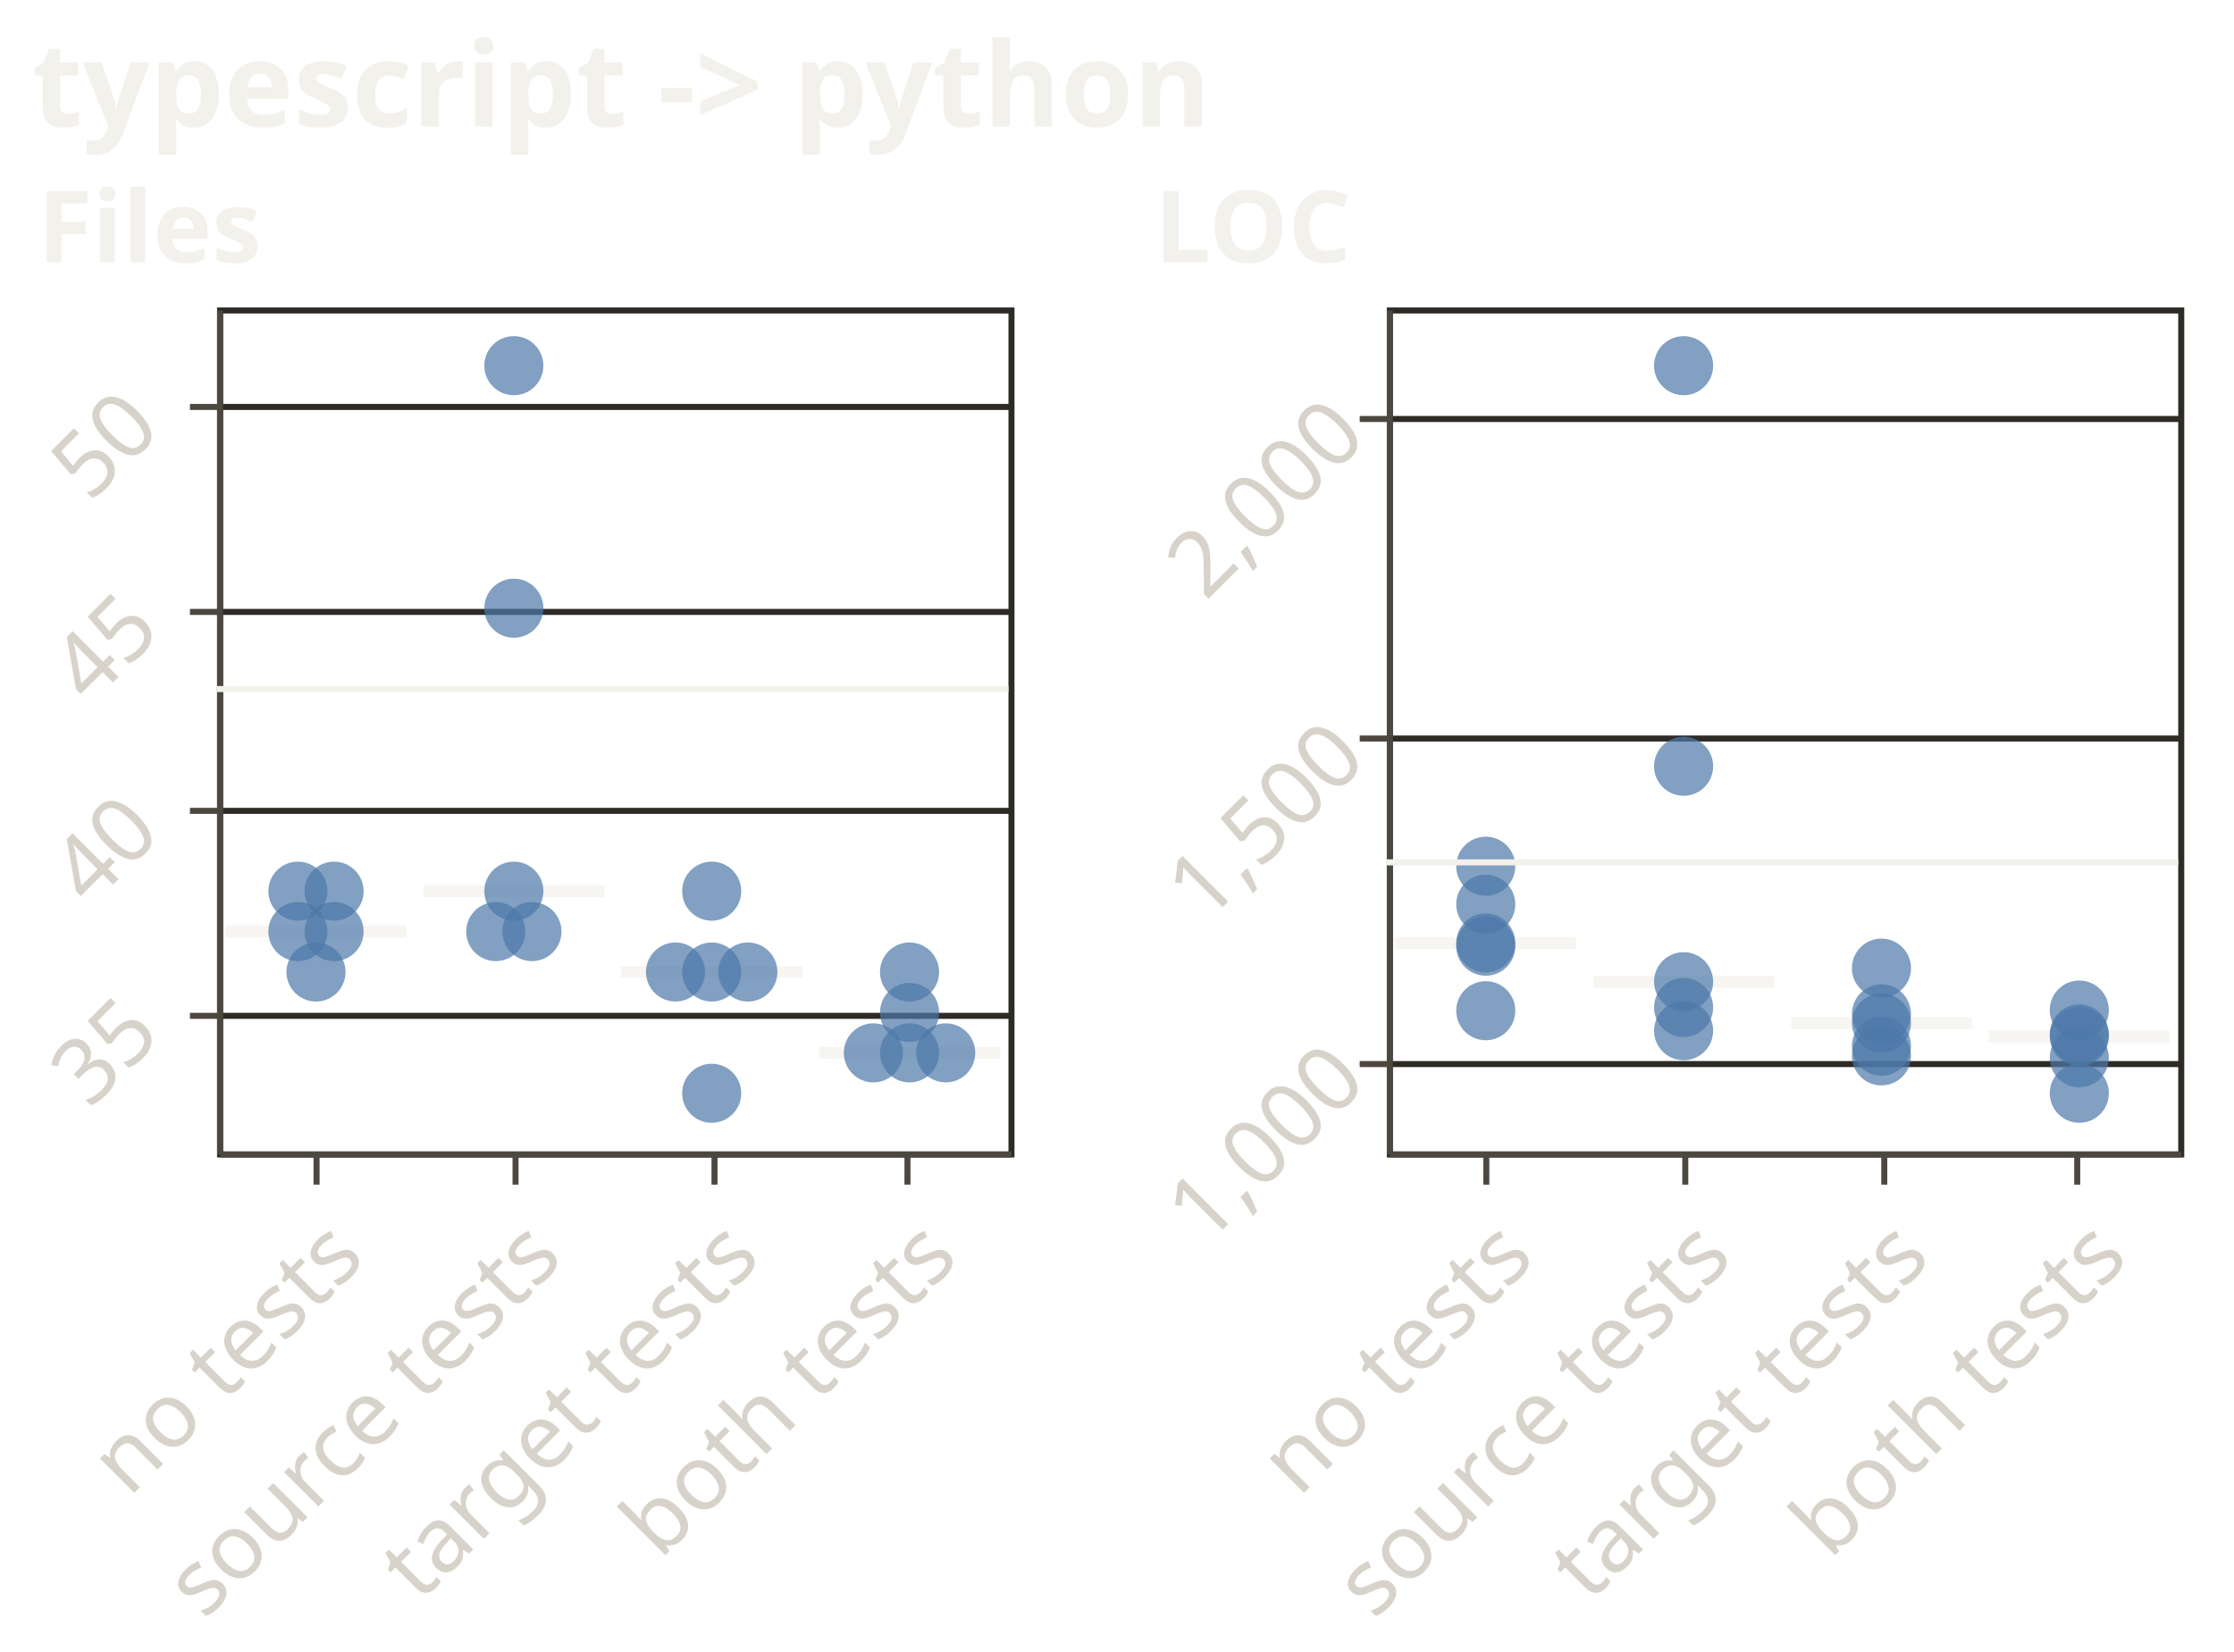
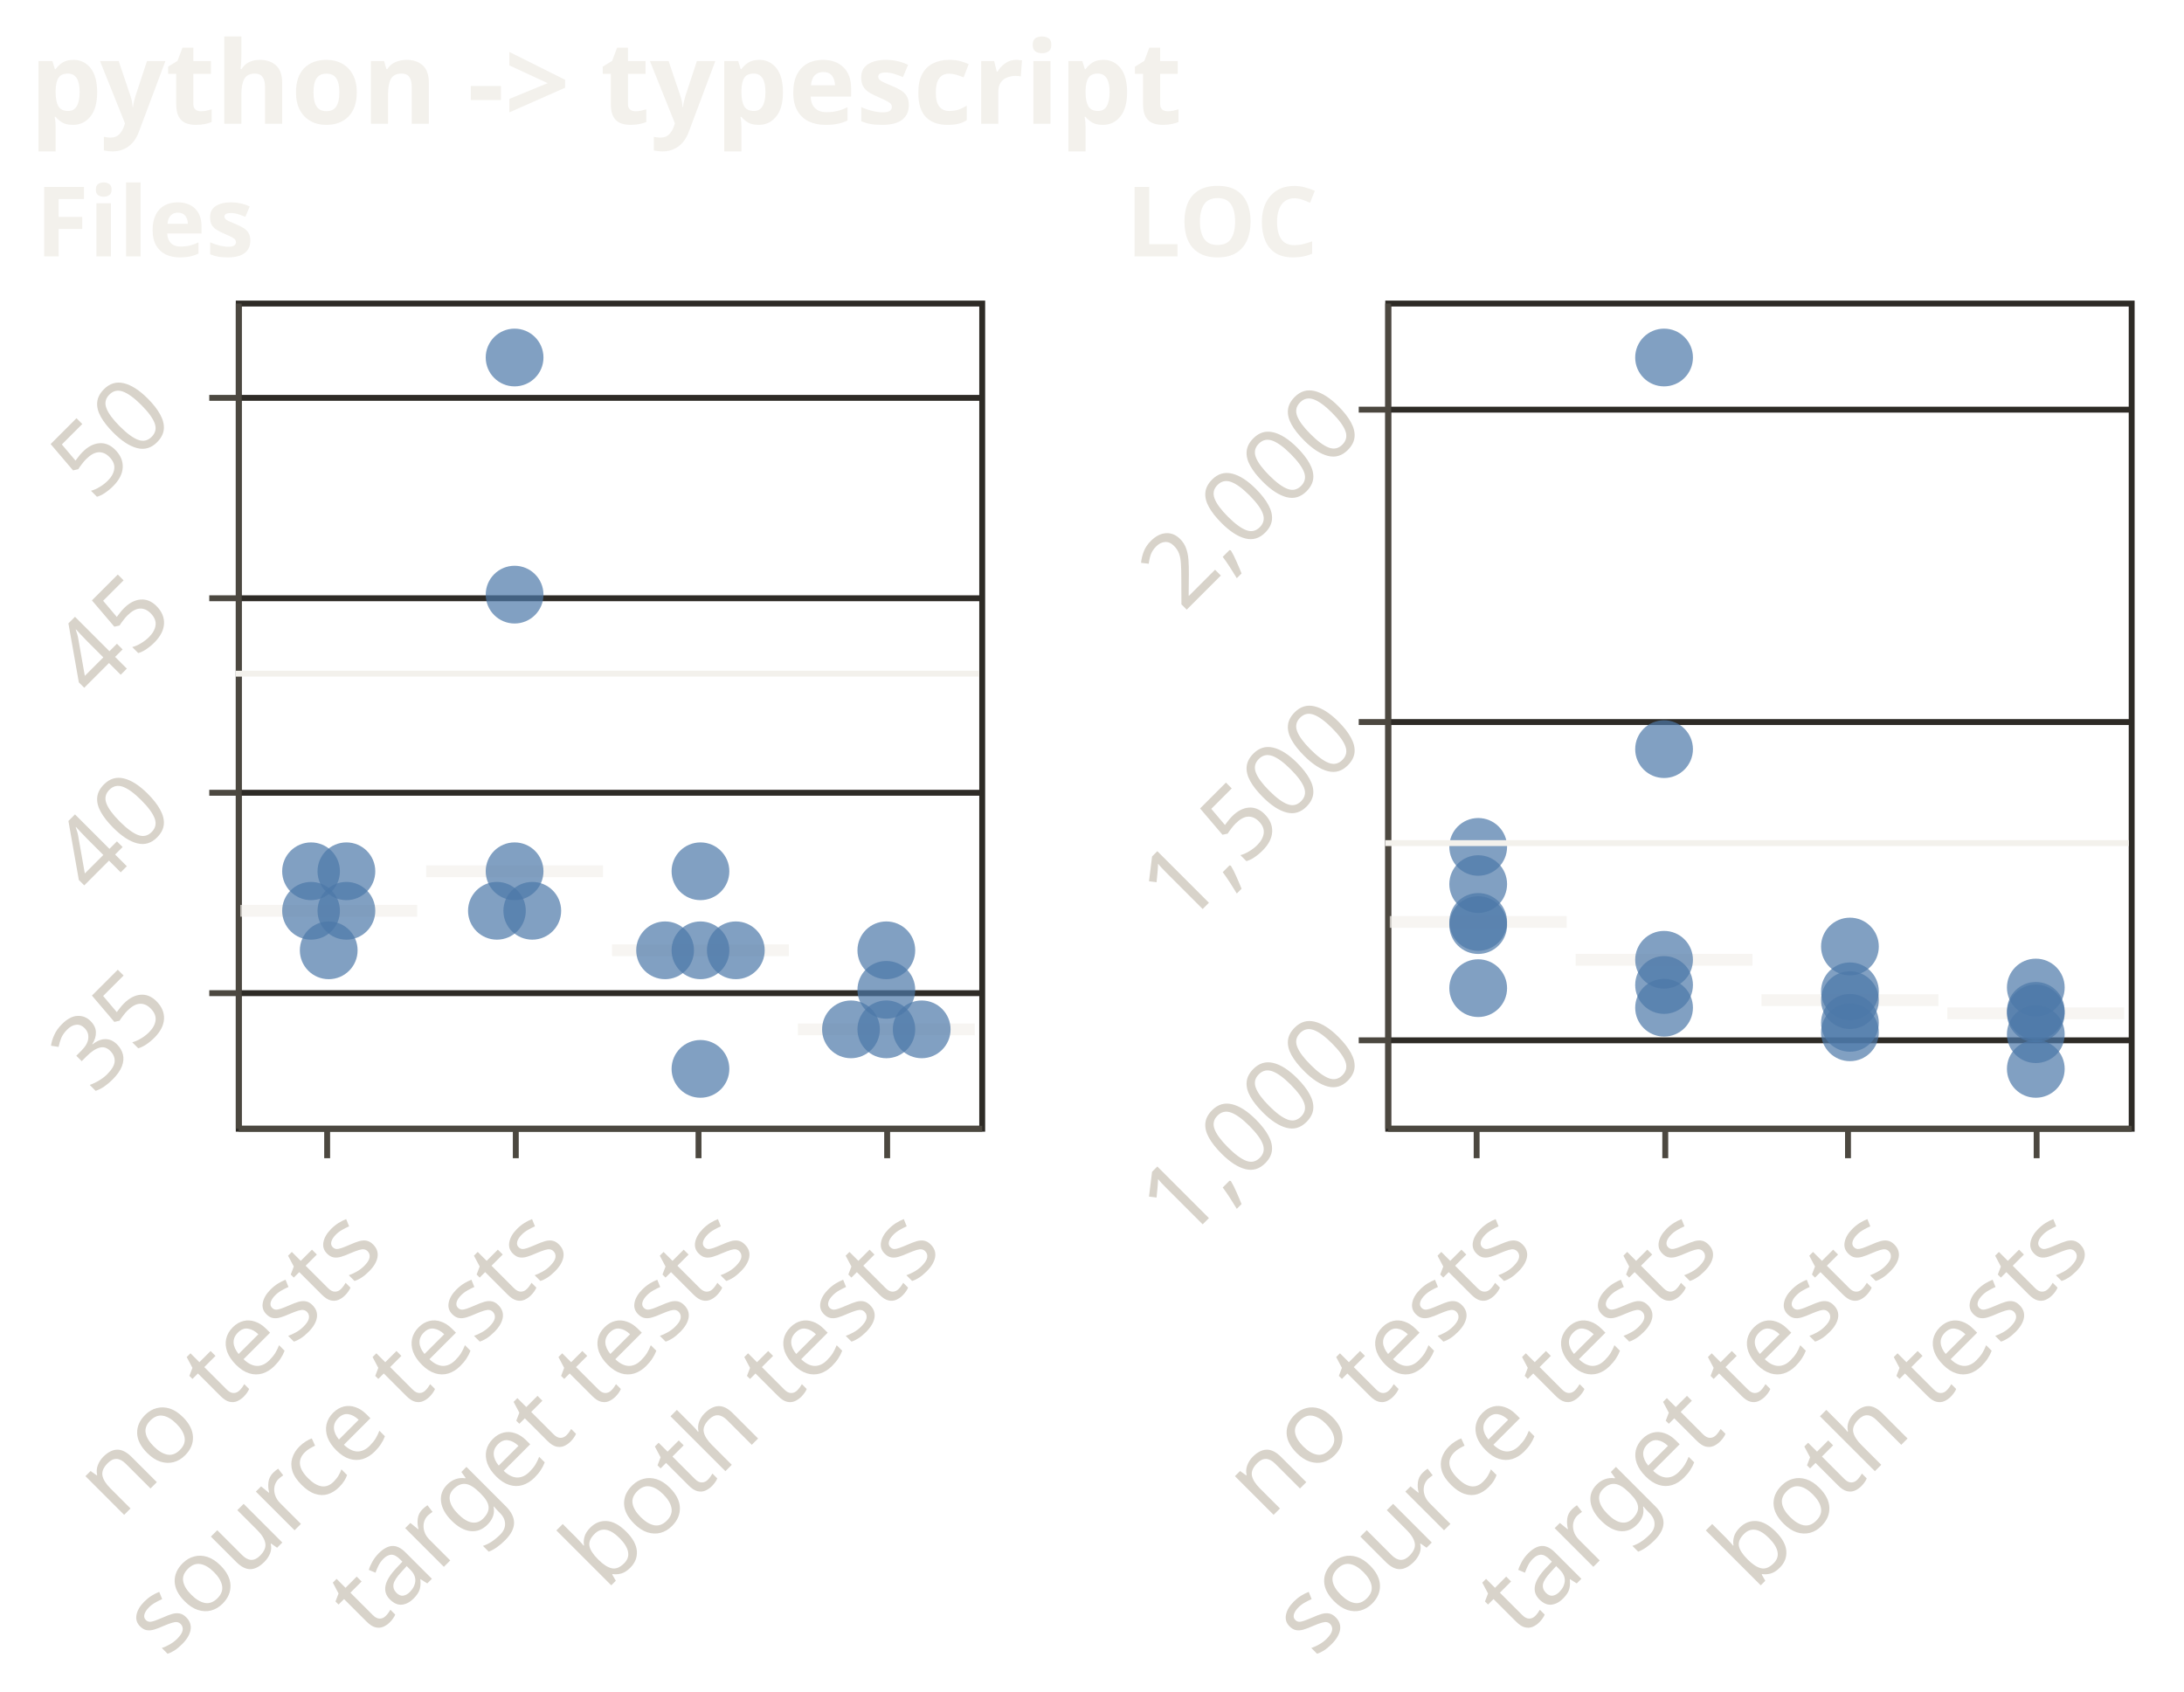
- <svg xmlns="http://www.w3.org/2000/svg" version="1.1" class="marks" width="370.5" height="274" viewBox="0 0 370.5 274">
-   <g fill="none" stroke-miterlimit="10" transform="translate(36,51)">
+ <svg xmlns="http://www.w3.org/2000/svg" version="1.1" class="marks" width="370.5" height="287" viewBox="0 0 370.5 287">
+   <g fill="none" stroke-miterlimit="10" transform="translate(40,51)">
    <g class="mark-group role-frame root" role="graphics-object" aria-roledescription="group mark container">
      <g transform="translate(0,0)">
        <path class="background" aria-hidden="true" d="M0,0h0v0h0Z" />
        <g>
          <g class="mark-group role-scope concat_0_group" role="graphics-object" aria-roledescription="group mark container">
            <g transform="translate(0,0)">
-               <path class="background" aria-hidden="true" d="M0.5,0.5h131.25v140h-131.25Z" stroke="#2e2b26" />
+               <path class="background" aria-hidden="true" d="M0.5,0.5h126.125v140h-126.125Z" stroke="#2e2b26" />
              <g>
                <g class="mark-group role-axis" aria-hidden="true">
                  <g transform="translate(0.5,0.5)">
                    <path class="background" aria-hidden="true" d="M0,0h0v0h0Z" pointer-events="none" />
                    <g>
                      <g class="mark-rule role-axis-grid" pointer-events="none">
-                         <line transform="translate(0,117)" x2="131.25" y2="0" stroke="#2e2b26" stroke-width="1" opacity="1" />
-                         <line transform="translate(0,83)" x2="131.25" y2="0" stroke="#2e2b26" stroke-width="1" opacity="1" />
-                         <line transform="translate(0,50)" x2="131.25" y2="0" stroke="#2e2b26" stroke-width="1" opacity="1" />
-                         <line transform="translate(0,16)" x2="131.25" y2="0" stroke="#2e2b26" stroke-width="1" opacity="1" />
+                         <line transform="translate(0,117)" x2="126.125" y2="0" stroke="#2e2b26" stroke-width="1" opacity="1" />
+                         <line transform="translate(0,83)" x2="126.125" y2="0" stroke="#2e2b26" stroke-width="1" opacity="1" />
+                         <line transform="translate(0,50)" x2="126.125" y2="0" stroke="#2e2b26" stroke-width="1" opacity="1" />
+                         <line transform="translate(0,16)" x2="126.125" y2="0" stroke="#2e2b26" stroke-width="1" opacity="1" />
                      </g>
                    </g>
                    <path class="foreground" aria-hidden="true" d="" pointer-events="none" display="none" />
                  </g>
                </g>
                <g class="mark-group role-axis" role="graphics-symbol" aria-roledescription="axis" aria-label="X-axis for a discrete scale with 4 values: no tests, source tests, target tests, both tests">
                  <g transform="translate(0.5,140.5)">
                    <path class="background" aria-hidden="true" d="M0,0h0v0h0Z" pointer-events="none" />
                    <g>
                      <g class="mark-rule role-axis-tick" pointer-events="none">
-                         <line transform="translate(16,0)" x2="0" y2="5" stroke="#4c4840" stroke-width="1" opacity="1" />
-                         <line transform="translate(49,0)" x2="0" y2="5" stroke="#4c4840" stroke-width="1" opacity="1" />
-                         <line transform="translate(82,0)" x2="0" y2="5" stroke="#4c4840" stroke-width="1" opacity="1" />
-                         <line transform="translate(114,0)" x2="0" y2="5" stroke="#4c4840" stroke-width="1" opacity="1" />
-                       </g>
-                       <g class="mark-text role-axis-label" pointer-events="none">
-                         <text text-anchor="end" transform="translate(15.90625,9) rotate(-45) translate(0,12)" font-family="sans-serif" font-size="15px" fill="#d8d3ca" opacity="1">no tests</text>
-                         <text text-anchor="end" transform="translate(48.71875,9) rotate(-45) translate(0,12)" font-family="sans-serif" font-size="15px" fill="#d8d3ca" opacity="1">source tests</text>
-                         <text text-anchor="end" transform="translate(81.53125,9) rotate(-45) translate(0,12)" font-family="sans-serif" font-size="15px" fill="#d8d3ca" opacity="1">target tests</text>
-                         <text text-anchor="end" transform="translate(114.3438,9) rotate(-45) translate(0,12)" font-family="sans-serif" font-size="15px" fill="#d8d3ca" opacity="1">both tests</text>
-                       </g>
-                       <g class="mark-rule role-axis-domain" pointer-events="none">
-                         <line transform="translate(0,0)" x2="131.25" y2="0" stroke="#4c4840" stroke-width="1" opacity="1" />
+                         <line transform="translate(15,0)" x2="0" y2="5" stroke="#4c4840" stroke-width="1" opacity="1" />
+                         <line transform="translate(47,0)" x2="0" y2="5" stroke="#4c4840" stroke-width="1" opacity="1" />
+                         <line transform="translate(78,0)" x2="0" y2="5" stroke="#4c4840" stroke-width="1" opacity="1" />
+                         <line transform="translate(110,0)" x2="0" y2="5" stroke="#4c4840" stroke-width="1" opacity="1" />
+                       </g>
+                       <g class="mark-text role-axis-label" pointer-events="none">
+                         <text text-anchor="end" transform="translate(15.26562,11) rotate(-45) translate(0,14)" font-family="sans-serif" font-size="17.32px" fill="#d8d3ca" opacity="1">no tests</text>
+                         <text text-anchor="end" transform="translate(46.79688,11) rotate(-45) translate(0,14)" font-family="sans-serif" font-size="17.32px" fill="#d8d3ca" opacity="1">source tests</text>
+                         <text text-anchor="end" transform="translate(78.32812,11) rotate(-45) translate(0,14)" font-family="sans-serif" font-size="17.32px" fill="#d8d3ca" opacity="1">target tests</text>
+                         <text text-anchor="end" transform="translate(109.8594,11) rotate(-45) translate(0,14)" font-family="sans-serif" font-size="17.32px" fill="#d8d3ca" opacity="1">both tests</text>
+                       </g>
+                       <g class="mark-rule role-axis-domain" pointer-events="none">
+                         <line transform="translate(0,0)" x2="126.125" y2="0" stroke="#4c4840" stroke-width="1" opacity="1" />
                      </g>
                    </g>
                    <path class="foreground" aria-hidden="true" d="" pointer-events="none" display="none" />
                  </g>
                </g>
                <g class="mark-group role-axis" role="graphics-symbol" aria-roledescription="axis" aria-label="Y-axis for a linear scale with values from 32 to 52">
                  <g transform="translate(0.5,0.5)">
                    <path class="background" aria-hidden="true" d="M0,0h0v0h0Z" pointer-events="none" />
                    <g>
                      <g class="mark-rule role-axis-tick" pointer-events="none">
                        <line transform="translate(0,117)" x2="-5" y2="0" stroke="#4c4840" stroke-width="1" opacity="1" />
                        <line transform="translate(0,83)" x2="-5" y2="0" stroke="#4c4840" stroke-width="1" opacity="1" />
                        <line transform="translate(0,50)" x2="-5" y2="0" stroke="#4c4840" stroke-width="1" opacity="1" />
                        <line transform="translate(0,16)" x2="-5" y2="0" stroke="#4c4840" stroke-width="1" opacity="1" />
                      </g>
                      <g class="mark-text role-axis-label" pointer-events="none">
-                         <text text-anchor="end" transform="translate(-13,116.9349) rotate(-45) translate(0,5)" font-family="sans-serif" font-size="15px" fill="#d8d3ca" opacity="1">35</text>
-                         <text text-anchor="end" transform="translate(-13,83.40996) rotate(-45) translate(0,5)" font-family="sans-serif" font-size="15px" fill="#d8d3ca" opacity="1">40</text>
-                         <text text-anchor="end" transform="translate(-13,49.88506) rotate(-45) translate(0,5)" font-family="sans-serif" font-size="15px" fill="#d8d3ca" opacity="1">45</text>
-                         <text text-anchor="end" transform="translate(-13,16.36015) rotate(-45) translate(0,5)" font-family="sans-serif" font-size="15px" fill="#d8d3ca" opacity="1">50</text>
+                         <text text-anchor="end" transform="translate(-14,116.9349) rotate(-45) translate(0,5)" font-family="sans-serif" font-size="17.32px" fill="#d8d3ca" opacity="1">35</text>
+                         <text text-anchor="end" transform="translate(-14,83.40996) rotate(-45) translate(0,5)" font-family="sans-serif" font-size="17.32px" fill="#d8d3ca" opacity="1">40</text>
+                         <text text-anchor="end" transform="translate(-14,49.88506) rotate(-45) translate(0,5)" font-family="sans-serif" font-size="17.32px" fill="#d8d3ca" opacity="1">45</text>
+                         <text text-anchor="end" transform="translate(-14,16.36015) rotate(-45) translate(0,5)" font-family="sans-serif" font-size="17.32px" fill="#d8d3ca" opacity="1">50</text>
                      </g>
                      <g class="mark-rule role-axis-domain" pointer-events="none">
                        <line transform="translate(0,140)" x2="0" y2="-140" stroke="#4c4840" stroke-width="1" opacity="1" />
                      </g>
                    </g>
                    <path class="foreground" aria-hidden="true" d="" pointer-events="none" display="none" />
                  </g>
                </g>
                <g class="mark-rect role-mark concat_0_layer_0_marks" role="graphics-object" aria-roledescription="rect mark container">
-                   <path aria-label="condition: no tests; Median of value: 37" role="graphics-symbol" aria-roledescription="tick" d="M1.406,102.525h30v2h-30Z" fill="#f3f1ec" opacity="0.7" />
-                   <path aria-label="condition: source tests; Median of value: 38" role="graphics-symbol" aria-roledescription="tick" d="M34.219,95.82h30v2h-30Z" fill="#f3f1ec" opacity="0.7" />
-                   <path aria-label="condition: target tests; Median of value: 36" role="graphics-symbol" aria-roledescription="tick" d="M67.031,109.23h30v2h-30Z" fill="#f3f1ec" opacity="0.7" />
-                   <path aria-label="condition: both tests; Median of value: 34" role="graphics-symbol" aria-roledescription="tick" d="M99.844,122.64h30v2h-30Z" fill="#f3f1ec" opacity="0.7" />
+                   <path aria-label="condition: no tests; Median of value: 37" role="graphics-symbol" aria-roledescription="tick" d="M0.766,102.525h30v2h-30Z" fill="#f3f1ec" opacity="0.7" />
+                   <path aria-label="condition: source tests; Median of value: 38" role="graphics-symbol" aria-roledescription="tick" d="M32.297,95.82h30v2h-30Z" fill="#f3f1ec" opacity="0.7" />
+                   <path aria-label="condition: target tests; Median of value: 36" role="graphics-symbol" aria-roledescription="tick" d="M63.828,109.23h30v2h-30Z" fill="#f3f1ec" opacity="0.7" />
+                   <path aria-label="condition: both tests; Median of value: 34" role="graphics-symbol" aria-roledescription="tick" d="M95.359,122.64h30v2h-30Z" fill="#f3f1ec" opacity="0.7" />
                </g>
                <g class="mark-symbol role-mark concat_0_layer_1_marks" role="graphics-object" aria-roledescription="symbol mark container">
-                   <path aria-label="condition: no tests; value: 37; nudge: −0.5" role="graphics-symbol" aria-roledescription="point" transform="translate(13.40625,103.5249)" d="M4.899,0A4.899,4.899,0,1,1,-4.899,0A4.899,4.899,0,1,1,4.899,0" fill="#4c78a8" stroke-width="2" opacity="0.7" />
-                   <path aria-label="condition: no tests; value: 37; nudge: 0.5" role="graphics-symbol" aria-roledescription="point" transform="translate(19.40625,103.5249)" d="M4.899,0A4.899,4.899,0,1,1,-4.899,0A4.899,4.899,0,1,1,4.899,0" fill="#4c78a8" stroke-width="2" opacity="0.7" />
-                   <path aria-label="condition: no tests; value: 38; nudge: −0.5" role="graphics-symbol" aria-roledescription="point" transform="translate(13.40625,96.81992)" d="M4.899,0A4.899,4.899,0,1,1,-4.899,0A4.899,4.899,0,1,1,4.899,0" fill="#4c78a8" stroke-width="2" opacity="0.7" />
-                   <path aria-label="condition: no tests; value: 38; nudge: 0.5" role="graphics-symbol" aria-roledescription="point" transform="translate(19.40625,96.81992)" d="M4.899,0A4.899,4.899,0,1,1,-4.899,0A4.899,4.899,0,1,1,4.899,0" fill="#4c78a8" stroke-width="2" opacity="0.7" />
-                   <path aria-label="condition: no tests; value: 36; nudge: 0" role="graphics-symbol" aria-roledescription="point" transform="translate(16.40625,110.2299)" d="M4.899,0A4.899,4.899,0,1,1,-4.899,0A4.899,4.899,0,1,1,4.899,0" fill="#4c78a8" stroke-width="2" opacity="0.7" />
-                   <path aria-label="condition: source tests; value: 37; nudge: −0.5" role="graphics-symbol" aria-roledescription="point" transform="translate(46.21875,103.5249)" d="M4.899,0A4.899,4.899,0,1,1,-4.899,0A4.899,4.899,0,1,1,4.899,0" fill="#4c78a8" stroke-width="2" opacity="0.7" />
-                   <path aria-label="condition: source tests; value: 37; nudge: 0.5" role="graphics-symbol" aria-roledescription="point" transform="translate(52.21875,103.5249)" d="M4.899,0A4.899,4.899,0,1,1,-4.899,0A4.899,4.899,0,1,1,4.899,0" fill="#4c78a8" stroke-width="2" opacity="0.7" />
-                   <path aria-label="condition: source tests; value: 38; nudge: 0" role="graphics-symbol" aria-roledescription="point" transform="translate(49.21875,96.81992)" d="M4.899,0A4.899,4.899,0,1,1,-4.899,0A4.899,4.899,0,1,1,4.899,0" fill="#4c78a8" stroke-width="2" opacity="0.7" />
-                   <path aria-label="condition: source tests; value: 45; nudge: 0" role="graphics-symbol" aria-roledescription="point" transform="translate(49.21875,49.88506)" d="M4.899,0A4.899,4.899,0,1,1,-4.899,0A4.899,4.899,0,1,1,4.899,0" fill="#4c78a8" stroke-width="2" opacity="0.7" />
-                   <path aria-label="condition: source tests; value: 51; nudge: 0" role="graphics-symbol" aria-roledescription="point" transform="translate(49.21875,9.655172)" d="M4.899,0A4.899,4.899,0,1,1,-4.899,0A4.899,4.899,0,1,1,4.899,0" fill="#4c78a8" stroke-width="2" opacity="0.7" />
-                   <path aria-label="condition: target tests; value: 38; nudge: 0" role="graphics-symbol" aria-roledescription="point" transform="translate(82.03125,96.81992)" d="M4.899,0A4.899,4.899,0,1,1,-4.899,0A4.899,4.899,0,1,1,4.899,0" fill="#4c78a8" stroke-width="2" opacity="0.7" />
-                   <path aria-label="condition: target tests; value: 36; nudge: −1" role="graphics-symbol" aria-roledescription="point" transform="translate(76.03125,110.2299)" d="M4.899,0A4.899,4.899,0,1,1,-4.899,0A4.899,4.899,0,1,1,4.899,0" fill="#4c78a8" stroke-width="2" opacity="0.7" />
-                   <path aria-label="condition: target tests; value: 36; nudge: 0" role="graphics-symbol" aria-roledescription="point" transform="translate(82.03125,110.2299)" d="M4.899,0A4.899,4.899,0,1,1,-4.899,0A4.899,4.899,0,1,1,4.899,0" fill="#4c78a8" stroke-width="2" opacity="0.7" />
-                   <path aria-label="condition: target tests; value: 36; nudge: 1" role="graphics-symbol" aria-roledescription="point" transform="translate(88.03125,110.2299)" d="M4.899,0A4.899,4.899,0,1,1,-4.899,0A4.899,4.899,0,1,1,4.899,0" fill="#4c78a8" stroke-width="2" opacity="0.7" />
-                   <path aria-label="condition: target tests; value: 33; nudge: 0" role="graphics-symbol" aria-roledescription="point" transform="translate(82.03125,130.3448)" d="M4.899,0A4.899,4.899,0,1,1,-4.899,0A4.899,4.899,0,1,1,4.899,0" fill="#4c78a8" stroke-width="2" opacity="0.7" />
-                   <path aria-label="condition: both tests; value: 34; nudge: −1" role="graphics-symbol" aria-roledescription="point" transform="translate(108.8438,123.6398)" d="M4.899,0A4.899,4.899,0,1,1,-4.899,0A4.899,4.899,0,1,1,4.899,0" fill="#4c78a8" stroke-width="2" opacity="0.7" />
-                   <path aria-label="condition: both tests; value: 34; nudge: 0" role="graphics-symbol" aria-roledescription="point" transform="translate(114.8438,123.6398)" d="M4.899,0A4.899,4.899,0,1,1,-4.899,0A4.899,4.899,0,1,1,4.899,0" fill="#4c78a8" stroke-width="2" opacity="0.7" />
-                   <path aria-label="condition: both tests; value: 34; nudge: 1" role="graphics-symbol" aria-roledescription="point" transform="translate(120.8438,123.6398)" d="M4.899,0A4.899,4.899,0,1,1,-4.899,0A4.899,4.899,0,1,1,4.899,0" fill="#4c78a8" stroke-width="2" opacity="0.7" />
-                   <path aria-label="condition: both tests; value: 35; nudge: 0" role="graphics-symbol" aria-roledescription="point" transform="translate(114.8438,116.9349)" d="M4.899,0A4.899,4.899,0,1,1,-4.899,0A4.899,4.899,0,1,1,4.899,0" fill="#4c78a8" stroke-width="2" opacity="0.7" />
-                   <path aria-label="condition: both tests; value: 36; nudge: 0" role="graphics-symbol" aria-roledescription="point" transform="translate(114.8438,110.2299)" d="M4.899,0A4.899,4.899,0,1,1,-4.899,0A4.899,4.899,0,1,1,4.899,0" fill="#4c78a8" stroke-width="2" opacity="0.7" />
+                   <path aria-label="condition: no tests; value: 37; nudge: −0.5" role="graphics-symbol" aria-roledescription="point" transform="translate(12.76562,103.5249)" d="M4.899,0A4.899,4.899,0,1,1,-4.899,0A4.899,4.899,0,1,1,4.899,0" fill="#4c78a8" stroke-width="2" opacity="0.7" />
+                   <path aria-label="condition: no tests; value: 37; nudge: 0.5" role="graphics-symbol" aria-roledescription="point" transform="translate(18.76562,103.5249)" d="M4.899,0A4.899,4.899,0,1,1,-4.899,0A4.899,4.899,0,1,1,4.899,0" fill="#4c78a8" stroke-width="2" opacity="0.7" />
+                   <path aria-label="condition: no tests; value: 38; nudge: −0.5" role="graphics-symbol" aria-roledescription="point" transform="translate(12.76562,96.81992)" d="M4.899,0A4.899,4.899,0,1,1,-4.899,0A4.899,4.899,0,1,1,4.899,0" fill="#4c78a8" stroke-width="2" opacity="0.7" />
+                   <path aria-label="condition: no tests; value: 38; nudge: 0.5" role="graphics-symbol" aria-roledescription="point" transform="translate(18.76562,96.81992)" d="M4.899,0A4.899,4.899,0,1,1,-4.899,0A4.899,4.899,0,1,1,4.899,0" fill="#4c78a8" stroke-width="2" opacity="0.7" />
+                   <path aria-label="condition: no tests; value: 36; nudge: 0" role="graphics-symbol" aria-roledescription="point" transform="translate(15.76562,110.2299)" d="M4.899,0A4.899,4.899,0,1,1,-4.899,0A4.899,4.899,0,1,1,4.899,0" fill="#4c78a8" stroke-width="2" opacity="0.7" />
+                   <path aria-label="condition: source tests; value: 37; nudge: −0.5" role="graphics-symbol" aria-roledescription="point" transform="translate(44.29688,103.5249)" d="M4.899,0A4.899,4.899,0,1,1,-4.899,0A4.899,4.899,0,1,1,4.899,0" fill="#4c78a8" stroke-width="2" opacity="0.7" />
+                   <path aria-label="condition: source tests; value: 37; nudge: 0.5" role="graphics-symbol" aria-roledescription="point" transform="translate(50.29688,103.5249)" d="M4.899,0A4.899,4.899,0,1,1,-4.899,0A4.899,4.899,0,1,1,4.899,0" fill="#4c78a8" stroke-width="2" opacity="0.7" />
+                   <path aria-label="condition: source tests; value: 38; nudge: 0" role="graphics-symbol" aria-roledescription="point" transform="translate(47.29688,96.81992)" d="M4.899,0A4.899,4.899,0,1,1,-4.899,0A4.899,4.899,0,1,1,4.899,0" fill="#4c78a8" stroke-width="2" opacity="0.7" />
+                   <path aria-label="condition: source tests; value: 45; nudge: 0" role="graphics-symbol" aria-roledescription="point" transform="translate(47.29688,49.88506)" d="M4.899,0A4.899,4.899,0,1,1,-4.899,0A4.899,4.899,0,1,1,4.899,0" fill="#4c78a8" stroke-width="2" opacity="0.7" />
+                   <path aria-label="condition: source tests; value: 51; nudge: 0" role="graphics-symbol" aria-roledescription="point" transform="translate(47.29688,9.655172)" d="M4.899,0A4.899,4.899,0,1,1,-4.899,0A4.899,4.899,0,1,1,4.899,0" fill="#4c78a8" stroke-width="2" opacity="0.7" />
+                   <path aria-label="condition: target tests; value: 38; nudge: 0" role="graphics-symbol" aria-roledescription="point" transform="translate(78.82812,96.81992)" d="M4.899,0A4.899,4.899,0,1,1,-4.899,0A4.899,4.899,0,1,1,4.899,0" fill="#4c78a8" stroke-width="2" opacity="0.7" />
+                   <path aria-label="condition: target tests; value: 36; nudge: −1" role="graphics-symbol" aria-roledescription="point" transform="translate(72.82812,110.2299)" d="M4.899,0A4.899,4.899,0,1,1,-4.899,0A4.899,4.899,0,1,1,4.899,0" fill="#4c78a8" stroke-width="2" opacity="0.7" />
+                   <path aria-label="condition: target tests; value: 36; nudge: 0" role="graphics-symbol" aria-roledescription="point" transform="translate(78.82812,110.2299)" d="M4.899,0A4.899,4.899,0,1,1,-4.899,0A4.899,4.899,0,1,1,4.899,0" fill="#4c78a8" stroke-width="2" opacity="0.7" />
+                   <path aria-label="condition: target tests; value: 36; nudge: 1" role="graphics-symbol" aria-roledescription="point" transform="translate(84.82812,110.2299)" d="M4.899,0A4.899,4.899,0,1,1,-4.899,0A4.899,4.899,0,1,1,4.899,0" fill="#4c78a8" stroke-width="2" opacity="0.7" />
+                   <path aria-label="condition: target tests; value: 33; nudge: 0" role="graphics-symbol" aria-roledescription="point" transform="translate(78.82812,130.3448)" d="M4.899,0A4.899,4.899,0,1,1,-4.899,0A4.899,4.899,0,1,1,4.899,0" fill="#4c78a8" stroke-width="2" opacity="0.7" />
+                   <path aria-label="condition: both tests; value: 34; nudge: −1" role="graphics-symbol" aria-roledescription="point" transform="translate(104.3594,123.6398)" d="M4.899,0A4.899,4.899,0,1,1,-4.899,0A4.899,4.899,0,1,1,4.899,0" fill="#4c78a8" stroke-width="2" opacity="0.7" />
+                   <path aria-label="condition: both tests; value: 34; nudge: 0" role="graphics-symbol" aria-roledescription="point" transform="translate(110.3594,123.6398)" d="M4.899,0A4.899,4.899,0,1,1,-4.899,0A4.899,4.899,0,1,1,4.899,0" fill="#4c78a8" stroke-width="2" opacity="0.7" />
+                   <path aria-label="condition: both tests; value: 34; nudge: 1" role="graphics-symbol" aria-roledescription="point" transform="translate(116.3594,123.6398)" d="M4.899,0A4.899,4.899,0,1,1,-4.899,0A4.899,4.899,0,1,1,4.899,0" fill="#4c78a8" stroke-width="2" opacity="0.7" />
+                   <path aria-label="condition: both tests; value: 35; nudge: 0" role="graphics-symbol" aria-roledescription="point" transform="translate(110.3594,116.9349)" d="M4.899,0A4.899,4.899,0,1,1,-4.899,0A4.899,4.899,0,1,1,4.899,0" fill="#4c78a8" stroke-width="2" opacity="0.7" />
+                   <path aria-label="condition: both tests; value: 36; nudge: 0" role="graphics-symbol" aria-roledescription="point" transform="translate(110.3594,110.2299)" d="M4.899,0A4.899,4.899,0,1,1,-4.899,0A4.899,4.899,0,1,1,4.899,0" fill="#4c78a8" stroke-width="2" opacity="0.7" />
                </g>
                <g class="mark-rule role-mark concat_0_layer_2_marks" role="graphics-object" aria-roledescription="rule mark container">
-                   <line aria-label="Median of reference: 43" role="graphics-symbol" aria-roledescription="rule mark" transform="translate(131.25,63.29502)" x2="-131.25" y2="0" stroke="#f3f1ec" />
+                   <line aria-label="Median of reference: 43" role="graphics-symbol" aria-roledescription="rule mark" transform="translate(126.125,63.29502)" x2="-126.125" y2="0" stroke="#f3f1ec" />
                </g>
                <g class="mark-group role-title">
-                   <g transform="translate(-29.74752,-20.5)">
+                   <g transform="translate(-33.98646,-20.5)">
                    <path class="background" aria-hidden="true" d="M0,0h0v0h0Z" pointer-events="none" />
                    <g>
                      <g class="mark-text role-title-text" role="graphics-symbol" aria-roledescription="title" aria-label="Title text 'Files'" pointer-events="none">
                        <text text-anchor="start" transform="translate(0,13)" font-family="sans-serif" font-size="16.5px" font-weight="bold" fill="#f3f1ec" opacity="1">Files</text>
                      </g>
                    </g>
                    <path class="foreground" aria-hidden="true" d="" pointer-events="none" display="none" />
                  </g>
                </g>
              </g>
              <path class="foreground" aria-hidden="true" d="" display="none" />
            </g>
          </g>
          <g class="mark-group role-scope concat_1_group" role="graphics-object" aria-roledescription="group mark container">
-             <g transform="translate(194,0)">
-               <path class="background" aria-hidden="true" d="M0.5,0.5h131.25v140h-131.25Z" stroke="#2e2b26" />
+             <g transform="translate(195,0)">
+               <path class="background" aria-hidden="true" d="M0.5,0.5h126.125v140h-126.125Z" stroke="#2e2b26" />
              <g>
                <g class="mark-group role-axis" aria-hidden="true">
                  <g transform="translate(0.5,0.5)">
                    <path class="background" aria-hidden="true" d="M0,0h0v0h0Z" pointer-events="none" />
                    <g>
                      <g class="mark-rule role-axis-grid" pointer-events="none">
-                         <line transform="translate(0,125)" x2="131.25" y2="0" stroke="#2e2b26" stroke-width="1" opacity="1" />
-                         <line transform="translate(0,71)" x2="131.25" y2="0" stroke="#2e2b26" stroke-width="1" opacity="1" />
-                         <line transform="translate(0,18)" x2="131.25" y2="0" stroke="#2e2b26" stroke-width="1" opacity="1" />
+                         <line transform="translate(0,125)" x2="126.125" y2="0" stroke="#2e2b26" stroke-width="1" opacity="1" />
+                         <line transform="translate(0,71)" x2="126.125" y2="0" stroke="#2e2b26" stroke-width="1" opacity="1" />
+                         <line transform="translate(0,18)" x2="126.125" y2="0" stroke="#2e2b26" stroke-width="1" opacity="1" />
                      </g>
                    </g>
                    <path class="foreground" aria-hidden="true" d="" pointer-events="none" display="none" />
                  </g>
                </g>
                <g class="mark-group role-axis" role="graphics-symbol" aria-roledescription="axis" aria-label="X-axis for a discrete scale with 4 values: no tests, source tests, target tests, both tests">
                  <g transform="translate(0.5,140.5)">
                    <path class="background" aria-hidden="true" d="M0,0h0v0h0Z" pointer-events="none" />
                    <g>
                      <g class="mark-rule role-axis-tick" pointer-events="none">
-                         <line transform="translate(16,0)" x2="0" y2="5" stroke="#4c4840" stroke-width="1" opacity="1" />
-                         <line transform="translate(49,0)" x2="0" y2="5" stroke="#4c4840" stroke-width="1" opacity="1" />
-                         <line transform="translate(82,0)" x2="0" y2="5" stroke="#4c4840" stroke-width="1" opacity="1" />
-                         <line transform="translate(114,0)" x2="0" y2="5" stroke="#4c4840" stroke-width="1" opacity="1" />
-                       </g>
-                       <g class="mark-text role-axis-label" pointer-events="none">
-                         <text text-anchor="end" transform="translate(15.90625,9) rotate(-45) translate(0,12)" font-family="sans-serif" font-size="15px" fill="#d8d3ca" opacity="1">no tests</text>
-                         <text text-anchor="end" transform="translate(48.71875,9) rotate(-45) translate(0,12)" font-family="sans-serif" font-size="15px" fill="#d8d3ca" opacity="1">source tests</text>
-                         <text text-anchor="end" transform="translate(81.53125,9) rotate(-45) translate(0,12)" font-family="sans-serif" font-size="15px" fill="#d8d3ca" opacity="1">target tests</text>
-                         <text text-anchor="end" transform="translate(114.3438,9) rotate(-45) translate(0,12)" font-family="sans-serif" font-size="15px" fill="#d8d3ca" opacity="1">both tests</text>
-                       </g>
-                       <g class="mark-rule role-axis-domain" pointer-events="none">
-                         <line transform="translate(0,0)" x2="131.25" y2="0" stroke="#4c4840" stroke-width="1" opacity="1" />
+                         <line transform="translate(15,0)" x2="0" y2="5" stroke="#4c4840" stroke-width="1" opacity="1" />
+                         <line transform="translate(47,0)" x2="0" y2="5" stroke="#4c4840" stroke-width="1" opacity="1" />
+                         <line transform="translate(78,0)" x2="0" y2="5" stroke="#4c4840" stroke-width="1" opacity="1" />
+                         <line transform="translate(110,0)" x2="0" y2="5" stroke="#4c4840" stroke-width="1" opacity="1" />
+                       </g>
+                       <g class="mark-text role-axis-label" pointer-events="none">
+                         <text text-anchor="end" transform="translate(15.26562,11) rotate(-45) translate(0,14)" font-family="sans-serif" font-size="17.32px" fill="#d8d3ca" opacity="1">no tests</text>
+                         <text text-anchor="end" transform="translate(46.79688,11) rotate(-45) translate(0,14)" font-family="sans-serif" font-size="17.32px" fill="#d8d3ca" opacity="1">source tests</text>
+                         <text text-anchor="end" transform="translate(78.32812,11) rotate(-45) translate(0,14)" font-family="sans-serif" font-size="17.32px" fill="#d8d3ca" opacity="1">target tests</text>
+                         <text text-anchor="end" transform="translate(109.8594,11) rotate(-45) translate(0,14)" font-family="sans-serif" font-size="17.32px" fill="#d8d3ca" opacity="1">both tests</text>
+                       </g>
+                       <g class="mark-rule role-axis-domain" pointer-events="none">
+                         <line transform="translate(0,0)" x2="126.125" y2="0" stroke="#4c4840" stroke-width="1" opacity="1" />
                      </g>
                    </g>
                    <path class="foreground" aria-hidden="true" d="" pointer-events="none" display="none" />
                  </g>
                </g>
                <g class="mark-group role-axis" role="graphics-symbol" aria-roledescription="axis" aria-label="Y-axis for a linear scale with values from 857 to 2,165">
                  <g transform="translate(0.5,0.5)">
                    <path class="background" aria-hidden="true" d="M0,0h0v0h0Z" pointer-events="none" />
                    <g>
                      <g class="mark-rule role-axis-tick" pointer-events="none">
                        <line transform="translate(0,125)" x2="-5" y2="0" stroke="#4c4840" stroke-width="1" opacity="1" />
                        <line transform="translate(0,71)" x2="-5" y2="0" stroke="#4c4840" stroke-width="1" opacity="1" />
                        <line transform="translate(0,18)" x2="-5" y2="0" stroke="#4c4840" stroke-width="1" opacity="1" />
                      </g>
                      <g class="mark-text role-axis-label" pointer-events="none">
-                         <text text-anchor="end" transform="translate(-7,124.6741) rotate(-45) translate(0,5)" font-family="sans-serif" font-size="15px" fill="#d8d3ca" opacity="1">1,000</text>
-                         <text text-anchor="end" transform="translate(-7,71.17694) rotate(-45) translate(0,5)" font-family="sans-serif" font-size="15px" fill="#d8d3ca" opacity="1">1,500</text>
-                         <text text-anchor="end" transform="translate(-7,17.67975) rotate(-45) translate(0,5)" font-family="sans-serif" font-size="15px" fill="#d8d3ca" opacity="1">2,000</text>
+                         <text text-anchor="end" transform="translate(-7,124.6741) rotate(-45) translate(0,5)" font-family="sans-serif" font-size="17.32px" fill="#d8d3ca" opacity="1">1,000</text>
+                         <text text-anchor="end" transform="translate(-7,71.17694) rotate(-45) translate(0,5)" font-family="sans-serif" font-size="17.32px" fill="#d8d3ca" opacity="1">1,500</text>
+                         <text text-anchor="end" transform="translate(-7,17.67975) rotate(-45) translate(0,5)" font-family="sans-serif" font-size="17.32px" fill="#d8d3ca" opacity="1">2,000</text>
                      </g>
                      <g class="mark-rule role-axis-domain" pointer-events="none">
                        <line transform="translate(0,140)" x2="0" y2="-140" stroke="#4c4840" stroke-width="1" opacity="1" />
                      </g>
                    </g>
                    <path class="foreground" aria-hidden="true" d="" pointer-events="none" display="none" />
                  </g>
                </g>
                <g class="mark-rect role-mark concat_1_layer_0_marks" role="graphics-object" aria-roledescription="rect mark container">
-                   <path aria-label="condition: no tests; Median of value: 1180" role="graphics-symbol" aria-roledescription="tick" d="M1.406,104.415h30v2h-30Z" fill="#f3f1ec" opacity="0.7" />
-                   <path aria-label="condition: source tests; Median of value: 1120" role="graphics-symbol" aria-roledescription="tick" d="M34.219,110.835h30v2h-30Z" fill="#f3f1ec" opacity="0.7" />
-                   <path aria-label="condition: target tests; Median of value: 1056" role="graphics-symbol" aria-roledescription="tick" d="M67.031,117.682h30v2h-30Z" fill="#f3f1ec" opacity="0.7" />
-                   <path aria-label="condition: both tests; Median of value: 1035" role="graphics-symbol" aria-roledescription="tick" d="M99.844,119.929h30v2h-30Z" fill="#f3f1ec" opacity="0.7" />
+                   <path aria-label="condition: no tests; Median of value: 1180" role="graphics-symbol" aria-roledescription="tick" d="M0.766,104.415h30v2h-30Z" fill="#f3f1ec" opacity="0.7" />
+                   <path aria-label="condition: source tests; Median of value: 1120" role="graphics-symbol" aria-roledescription="tick" d="M32.297,110.835h30v2h-30Z" fill="#f3f1ec" opacity="0.7" />
+                   <path aria-label="condition: target tests; Median of value: 1056" role="graphics-symbol" aria-roledescription="tick" d="M63.828,117.682h30v2h-30Z" fill="#f3f1ec" opacity="0.7" />
+                   <path aria-label="condition: both tests; Median of value: 1035" role="graphics-symbol" aria-roledescription="tick" d="M95.359,119.929h30v2h-30Z" fill="#f3f1ec" opacity="0.7" />
                </g>
                <g class="mark-symbol role-mark concat_1_layer_1_marks" role="graphics-object" aria-roledescription="symbol mark container">
-                   <path aria-label="condition: no tests; value: 1175; nudge: 0" role="graphics-symbol" aria-roledescription="point" transform="translate(16.40625,105.9501)" d="M4.899,0A4.899,4.899,0,1,1,-4.899,0A4.899,4.899,0,1,1,4.899,0" fill="#4c78a8" stroke-width="2" opacity="0.7" />
-                   <path aria-label="condition: no tests; value: 1299; nudge: 0" role="graphics-symbol" aria-roledescription="point" transform="translate(16.40625,92.68281)" d="M4.899,0A4.899,4.899,0,1,1,-4.899,0A4.899,4.899,0,1,1,4.899,0" fill="#4c78a8" stroke-width="2" opacity="0.7" />
-                   <path aria-label="condition: no tests; value: 1180; nudge: 0" role="graphics-symbol" aria-roledescription="point" transform="translate(16.40625,105.4151)" d="M4.899,0A4.899,4.899,0,1,1,-4.899,0A4.899,4.899,0,1,1,4.899,0" fill="#4c78a8" stroke-width="2" opacity="0.7" />
-                   <path aria-label="condition: no tests; value: 1240; nudge: 0" role="graphics-symbol" aria-roledescription="point" transform="translate(16.40625,98.99548)" d="M4.899,0A4.899,4.899,0,1,1,-4.899,0A4.899,4.899,0,1,1,4.899,0" fill="#4c78a8" stroke-width="2" opacity="0.7" />
-                   <path aria-label="condition: no tests; value: 1075; nudge: 0" role="graphics-symbol" aria-roledescription="point" transform="translate(16.40625,116.6495)" d="M4.899,0A4.899,4.899,0,1,1,-4.899,0A4.899,4.899,0,1,1,4.899,0" fill="#4c78a8" stroke-width="2" opacity="0.7" />
-                   <path aria-label="condition: source tests; value: 1080; nudge: 0" role="graphics-symbol" aria-roledescription="point" transform="translate(49.21875,116.1146)" d="M4.899,0A4.899,4.899,0,1,1,-4.899,0A4.899,4.899,0,1,1,4.899,0" fill="#4c78a8" stroke-width="2" opacity="0.7" />
-                   <path aria-label="condition: source tests; value: 1120; nudge: 0" role="graphics-symbol" aria-roledescription="point" transform="translate(49.21875,111.8348)" d="M4.899,0A4.899,4.899,0,1,1,-4.899,0A4.899,4.899,0,1,1,4.899,0" fill="#4c78a8" stroke-width="2" opacity="0.7" />
-                   <path aria-label="condition: source tests; value: 1454; nudge: 0" role="graphics-symbol" aria-roledescription="point" transform="translate(49.21875,76.09868)" d="M4.899,0A4.899,4.899,0,1,1,-4.899,0A4.899,4.899,0,1,1,4.899,0" fill="#4c78a8" stroke-width="2" opacity="0.7" />
-                   <path aria-label="condition: source tests; value: 1044; nudge: 0" role="graphics-symbol" aria-roledescription="point" transform="translate(49.21875,119.9664)" d="M4.899,0A4.899,4.899,0,1,1,-4.899,0A4.899,4.899,0,1,1,4.899,0" fill="#4c78a8" stroke-width="2" opacity="0.7" />
-                   <path aria-label="condition: source tests; value: 2075; nudge: 0" role="graphics-symbol" aria-roledescription="point" transform="translate(49.21875,9.655172)" d="M4.899,0A4.899,4.899,0,1,1,-4.899,0A4.899,4.899,0,1,1,4.899,0" fill="#4c78a8" stroke-width="2" opacity="0.7" />
-                   <path aria-label="condition: target tests; value: 1141; nudge: 0" role="graphics-symbol" aria-roledescription="point" transform="translate(82.03125,109.5879)" d="M4.899,0A4.899,4.899,0,1,1,-4.899,0A4.899,4.899,0,1,1,4.899,0" fill="#4c78a8" stroke-width="2" opacity="0.7" />
-                   <path aria-label="condition: target tests; value: 1056; nudge: 0" role="graphics-symbol" aria-roledescription="point" transform="translate(82.03125,118.6824)" d="M4.899,0A4.899,4.899,0,1,1,-4.899,0A4.899,4.899,0,1,1,4.899,0" fill="#4c78a8" stroke-width="2" opacity="0.7" />
-                   <path aria-label="condition: target tests; value: 1020; nudge: 0" role="graphics-symbol" aria-roledescription="point" transform="translate(82.03125,122.5342)" d="M4.899,0A4.899,4.899,0,1,1,-4.899,0A4.899,4.899,0,1,1,4.899,0" fill="#4c78a8" stroke-width="2" opacity="0.7" />
-                   <path aria-label="condition: target tests; value: 1070; nudge: 0" role="graphics-symbol" aria-roledescription="point" transform="translate(82.03125,117.1845)" d="M4.899,0A4.899,4.899,0,1,1,-4.899,0A4.899,4.899,0,1,1,4.899,0" fill="#4c78a8" stroke-width="2" opacity="0.7" />
-                   <path aria-label="condition: target tests; value: 1005; nudge: 0" role="graphics-symbol" aria-roledescription="point" transform="translate(82.03125,124.1392)" d="M4.899,0A4.899,4.899,0,1,1,-4.899,0A4.899,4.899,0,1,1,4.899,0" fill="#4c78a8" stroke-width="2" opacity="0.7" />
-                   <path aria-label="condition: both tests; value: 1076; nudge: 0" role="graphics-symbol" aria-roledescription="point" transform="translate(114.8438,116.5426)" d="M4.899,0A4.899,4.899,0,1,1,-4.899,0A4.899,4.899,0,1,1,4.899,0" fill="#4c78a8" stroke-width="2" opacity="0.7" />
-                   <path aria-label="condition: both tests; value: 947; nudge: 0" role="graphics-symbol" aria-roledescription="point" transform="translate(114.8438,130.3448)" d="M4.899,0A4.899,4.899,0,1,1,-4.899,0A4.899,4.899,0,1,1,4.899,0" fill="#4c78a8" stroke-width="2" opacity="0.7" />
-                   <path aria-label="condition: both tests; value: 1035; nudge: 0" role="graphics-symbol" aria-roledescription="point" transform="translate(114.8438,120.9293)" d="M4.899,0A4.899,4.899,0,1,1,-4.899,0A4.899,4.899,0,1,1,4.899,0" fill="#4c78a8" stroke-width="2" opacity="0.7" />
-                   <path aria-label="condition: both tests; value: 1039; nudge: 0" role="graphics-symbol" aria-roledescription="point" transform="translate(114.8438,120.5013)" d="M4.899,0A4.899,4.899,0,1,1,-4.899,0A4.899,4.899,0,1,1,4.899,0" fill="#4c78a8" stroke-width="2" opacity="0.7" />
-                   <path aria-label="condition: both tests; value: 1002; nudge: 0" role="graphics-symbol" aria-roledescription="point" transform="translate(114.8438,124.4601)" d="M4.899,0A4.899,4.899,0,1,1,-4.899,0A4.899,4.899,0,1,1,4.899,0" fill="#4c78a8" stroke-width="2" opacity="0.7" />
+                   <path aria-label="condition: no tests; value: 1175; nudge: 0" role="graphics-symbol" aria-roledescription="point" transform="translate(15.76562,105.9501)" d="M4.899,0A4.899,4.899,0,1,1,-4.899,0A4.899,4.899,0,1,1,4.899,0" fill="#4c78a8" stroke-width="2" opacity="0.7" />
+                   <path aria-label="condition: no tests; value: 1299; nudge: 0" role="graphics-symbol" aria-roledescription="point" transform="translate(15.76562,92.68281)" d="M4.899,0A4.899,4.899,0,1,1,-4.899,0A4.899,4.899,0,1,1,4.899,0" fill="#4c78a8" stroke-width="2" opacity="0.7" />
+                   <path aria-label="condition: no tests; value: 1180; nudge: 0" role="graphics-symbol" aria-roledescription="point" transform="translate(15.76562,105.4151)" d="M4.899,0A4.899,4.899,0,1,1,-4.899,0A4.899,4.899,0,1,1,4.899,0" fill="#4c78a8" stroke-width="2" opacity="0.7" />
+                   <path aria-label="condition: no tests; value: 1240; nudge: 0" role="graphics-symbol" aria-roledescription="point" transform="translate(15.76562,98.99548)" d="M4.899,0A4.899,4.899,0,1,1,-4.899,0A4.899,4.899,0,1,1,4.899,0" fill="#4c78a8" stroke-width="2" opacity="0.7" />
+                   <path aria-label="condition: no tests; value: 1075; nudge: 0" role="graphics-symbol" aria-roledescription="point" transform="translate(15.76562,116.6495)" d="M4.899,0A4.899,4.899,0,1,1,-4.899,0A4.899,4.899,0,1,1,4.899,0" fill="#4c78a8" stroke-width="2" opacity="0.7" />
+                   <path aria-label="condition: source tests; value: 1080; nudge: 0" role="graphics-symbol" aria-roledescription="point" transform="translate(47.29688,116.1146)" d="M4.899,0A4.899,4.899,0,1,1,-4.899,0A4.899,4.899,0,1,1,4.899,0" fill="#4c78a8" stroke-width="2" opacity="0.7" />
+                   <path aria-label="condition: source tests; value: 1120; nudge: 0" role="graphics-symbol" aria-roledescription="point" transform="translate(47.29688,111.8348)" d="M4.899,0A4.899,4.899,0,1,1,-4.899,0A4.899,4.899,0,1,1,4.899,0" fill="#4c78a8" stroke-width="2" opacity="0.7" />
+                   <path aria-label="condition: source tests; value: 1454; nudge: 0" role="graphics-symbol" aria-roledescription="point" transform="translate(47.29688,76.09868)" d="M4.899,0A4.899,4.899,0,1,1,-4.899,0A4.899,4.899,0,1,1,4.899,0" fill="#4c78a8" stroke-width="2" opacity="0.7" />
+                   <path aria-label="condition: source tests; value: 1044; nudge: 0" role="graphics-symbol" aria-roledescription="point" transform="translate(47.29688,119.9664)" d="M4.899,0A4.899,4.899,0,1,1,-4.899,0A4.899,4.899,0,1,1,4.899,0" fill="#4c78a8" stroke-width="2" opacity="0.7" />
+                   <path aria-label="condition: source tests; value: 2075; nudge: 0" role="graphics-symbol" aria-roledescription="point" transform="translate(47.29688,9.655172)" d="M4.899,0A4.899,4.899,0,1,1,-4.899,0A4.899,4.899,0,1,1,4.899,0" fill="#4c78a8" stroke-width="2" opacity="0.7" />
+                   <path aria-label="condition: target tests; value: 1141; nudge: 0" role="graphics-symbol" aria-roledescription="point" transform="translate(78.82812,109.5879)" d="M4.899,0A4.899,4.899,0,1,1,-4.899,0A4.899,4.899,0,1,1,4.899,0" fill="#4c78a8" stroke-width="2" opacity="0.7" />
+                   <path aria-label="condition: target tests; value: 1056; nudge: 0" role="graphics-symbol" aria-roledescription="point" transform="translate(78.82812,118.6824)" d="M4.899,0A4.899,4.899,0,1,1,-4.899,0A4.899,4.899,0,1,1,4.899,0" fill="#4c78a8" stroke-width="2" opacity="0.7" />
+                   <path aria-label="condition: target tests; value: 1020; nudge: 0" role="graphics-symbol" aria-roledescription="point" transform="translate(78.82812,122.5342)" d="M4.899,0A4.899,4.899,0,1,1,-4.899,0A4.899,4.899,0,1,1,4.899,0" fill="#4c78a8" stroke-width="2" opacity="0.7" />
+                   <path aria-label="condition: target tests; value: 1070; nudge: 0" role="graphics-symbol" aria-roledescription="point" transform="translate(78.82812,117.1845)" d="M4.899,0A4.899,4.899,0,1,1,-4.899,0A4.899,4.899,0,1,1,4.899,0" fill="#4c78a8" stroke-width="2" opacity="0.7" />
+                   <path aria-label="condition: target tests; value: 1005; nudge: 0" role="graphics-symbol" aria-roledescription="point" transform="translate(78.82812,124.1392)" d="M4.899,0A4.899,4.899,0,1,1,-4.899,0A4.899,4.899,0,1,1,4.899,0" fill="#4c78a8" stroke-width="2" opacity="0.7" />
+                   <path aria-label="condition: both tests; value: 1076; nudge: 0" role="graphics-symbol" aria-roledescription="point" transform="translate(110.3594,116.5426)" d="M4.899,0A4.899,4.899,0,1,1,-4.899,0A4.899,4.899,0,1,1,4.899,0" fill="#4c78a8" stroke-width="2" opacity="0.7" />
+                   <path aria-label="condition: both tests; value: 947; nudge: 0" role="graphics-symbol" aria-roledescription="point" transform="translate(110.3594,130.3448)" d="M4.899,0A4.899,4.899,0,1,1,-4.899,0A4.899,4.899,0,1,1,4.899,0" fill="#4c78a8" stroke-width="2" opacity="0.7" />
+                   <path aria-label="condition: both tests; value: 1035; nudge: 0" role="graphics-symbol" aria-roledescription="point" transform="translate(110.3594,120.9293)" d="M4.899,0A4.899,4.899,0,1,1,-4.899,0A4.899,4.899,0,1,1,4.899,0" fill="#4c78a8" stroke-width="2" opacity="0.7" />
+                   <path aria-label="condition: both tests; value: 1039; nudge: 0" role="graphics-symbol" aria-roledescription="point" transform="translate(110.3594,120.5013)" d="M4.899,0A4.899,4.899,0,1,1,-4.899,0A4.899,4.899,0,1,1,4.899,0" fill="#4c78a8" stroke-width="2" opacity="0.7" />
+                   <path aria-label="condition: both tests; value: 1002; nudge: 0" role="graphics-symbol" aria-roledescription="point" transform="translate(110.3594,124.4601)" d="M4.899,0A4.899,4.899,0,1,1,-4.899,0A4.899,4.899,0,1,1,4.899,0" fill="#4c78a8" stroke-width="2" opacity="0.7" />
                </g>
                <g class="mark-rule role-mark concat_1_layer_2_marks" role="graphics-object" aria-roledescription="rule mark container">
-                   <line aria-label="Median of reference: 1305" role="graphics-symbol" aria-roledescription="rule mark" transform="translate(131.25,92.04084)" x2="-131.25" y2="0" stroke="#f3f1ec" />
+                   <line aria-label="Median of reference: 1305" role="graphics-symbol" aria-roledescription="rule mark" transform="translate(126.125,92.04084)" x2="-126.125" y2="0" stroke="#f3f1ec" />
                </g>
                <g class="mark-group role-title">
-                   <g transform="translate(-38.49215,-20.5)">
+                   <g transform="translate(-44.01158,-20.5)">
                    <path class="background" aria-hidden="true" d="M0,0h0v0h0Z" pointer-events="none" />
                    <g>
                      <g class="mark-text role-title-text" role="graphics-symbol" aria-roledescription="title" aria-label="Title text 'LOC'" pointer-events="none">
                        <text text-anchor="start" transform="translate(0,13)" font-family="sans-serif" font-size="16.5px" font-weight="bold" fill="#f3f1ec" opacity="1">LOC</text>
                      </g>
                    </g>
                    <path class="foreground" aria-hidden="true" d="" pointer-events="none" display="none" />
                  </g>
                </g>
              </g>
              <path class="foreground" aria-hidden="true" d="" display="none" />
            </g>
          </g>
          <g class="mark-group role-title">
-             <g transform="translate(-30.74752,-45)">
+             <g transform="translate(-34.98646,-45)">
              <path class="background" aria-hidden="true" d="M0,0h0v0h0Z" pointer-events="none" />
              <g>
-                 <g class="mark-text role-title-text" role="graphics-symbol" aria-roledescription="title" aria-label="Title text 'typescript -&gt; python'" pointer-events="none">
-                   <text text-anchor="start" transform="translate(0,15)" font-family="sans-serif" font-size="19.5px" font-weight="bold" fill="#f3f1ec" opacity="1">typescript -&gt; python</text>
+                 <g class="mark-text role-title-text" role="graphics-symbol" aria-roledescription="title" aria-label="Title text 'python -&gt; typescript'" pointer-events="none">
+                   <text text-anchor="start" transform="translate(0,15)" font-family="sans-serif" font-size="19.5px" font-weight="bold" fill="#f3f1ec" opacity="1">python -&gt; typescript</text>
                </g>
              </g>
              <path class="foreground" aria-hidden="true" d="" pointer-events="none" display="none" />
            </g>
          </g>
        </g>
        <path class="foreground" aria-hidden="true" d="" display="none" />
      </g>
    </g>
  </g>
</svg>
